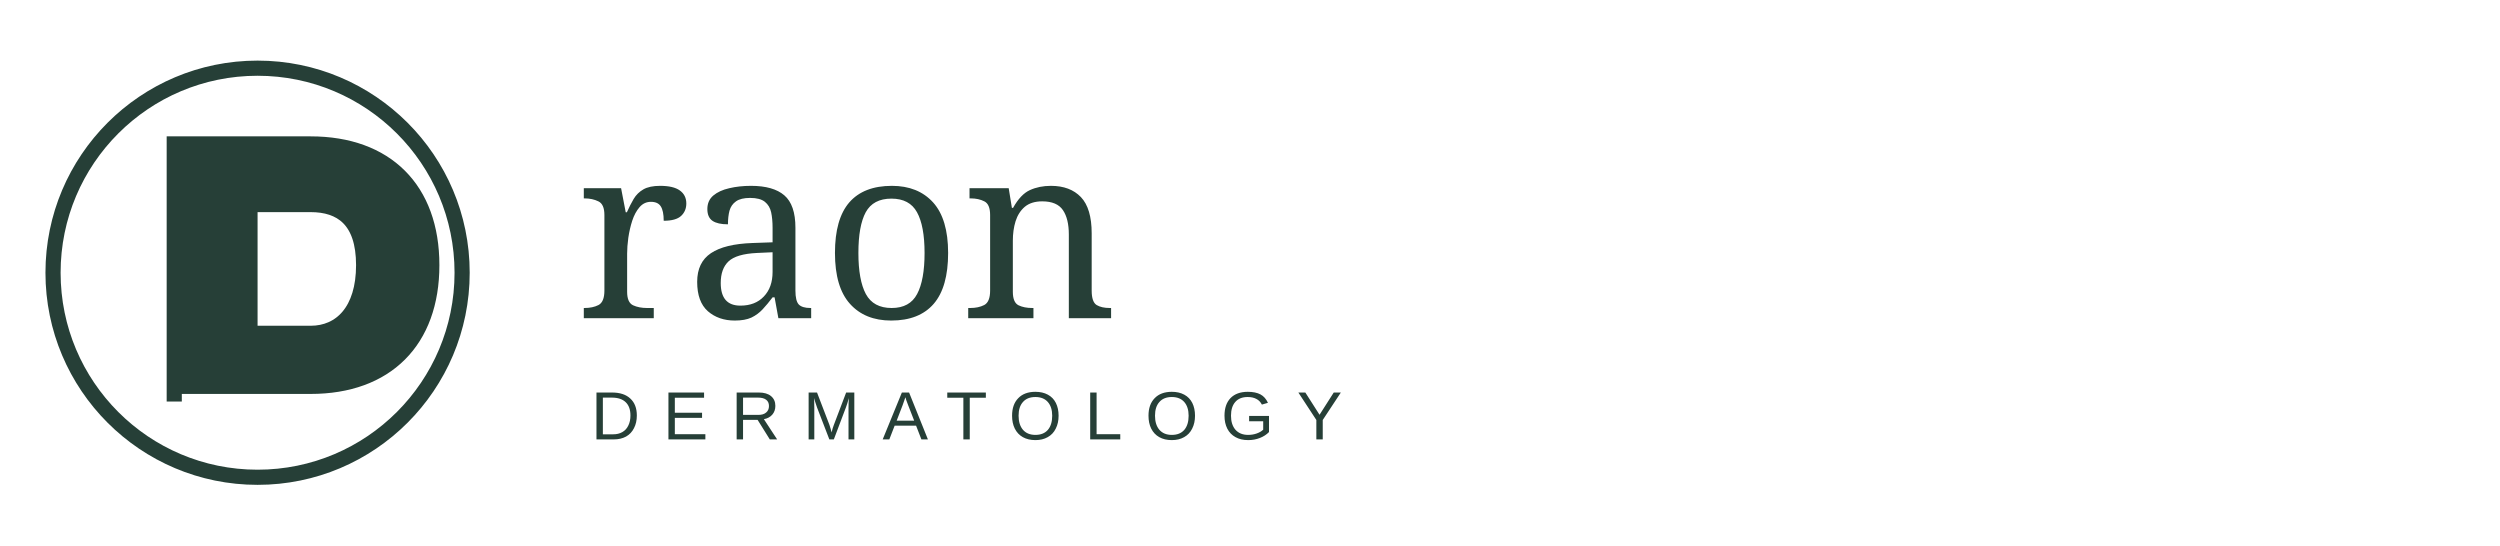
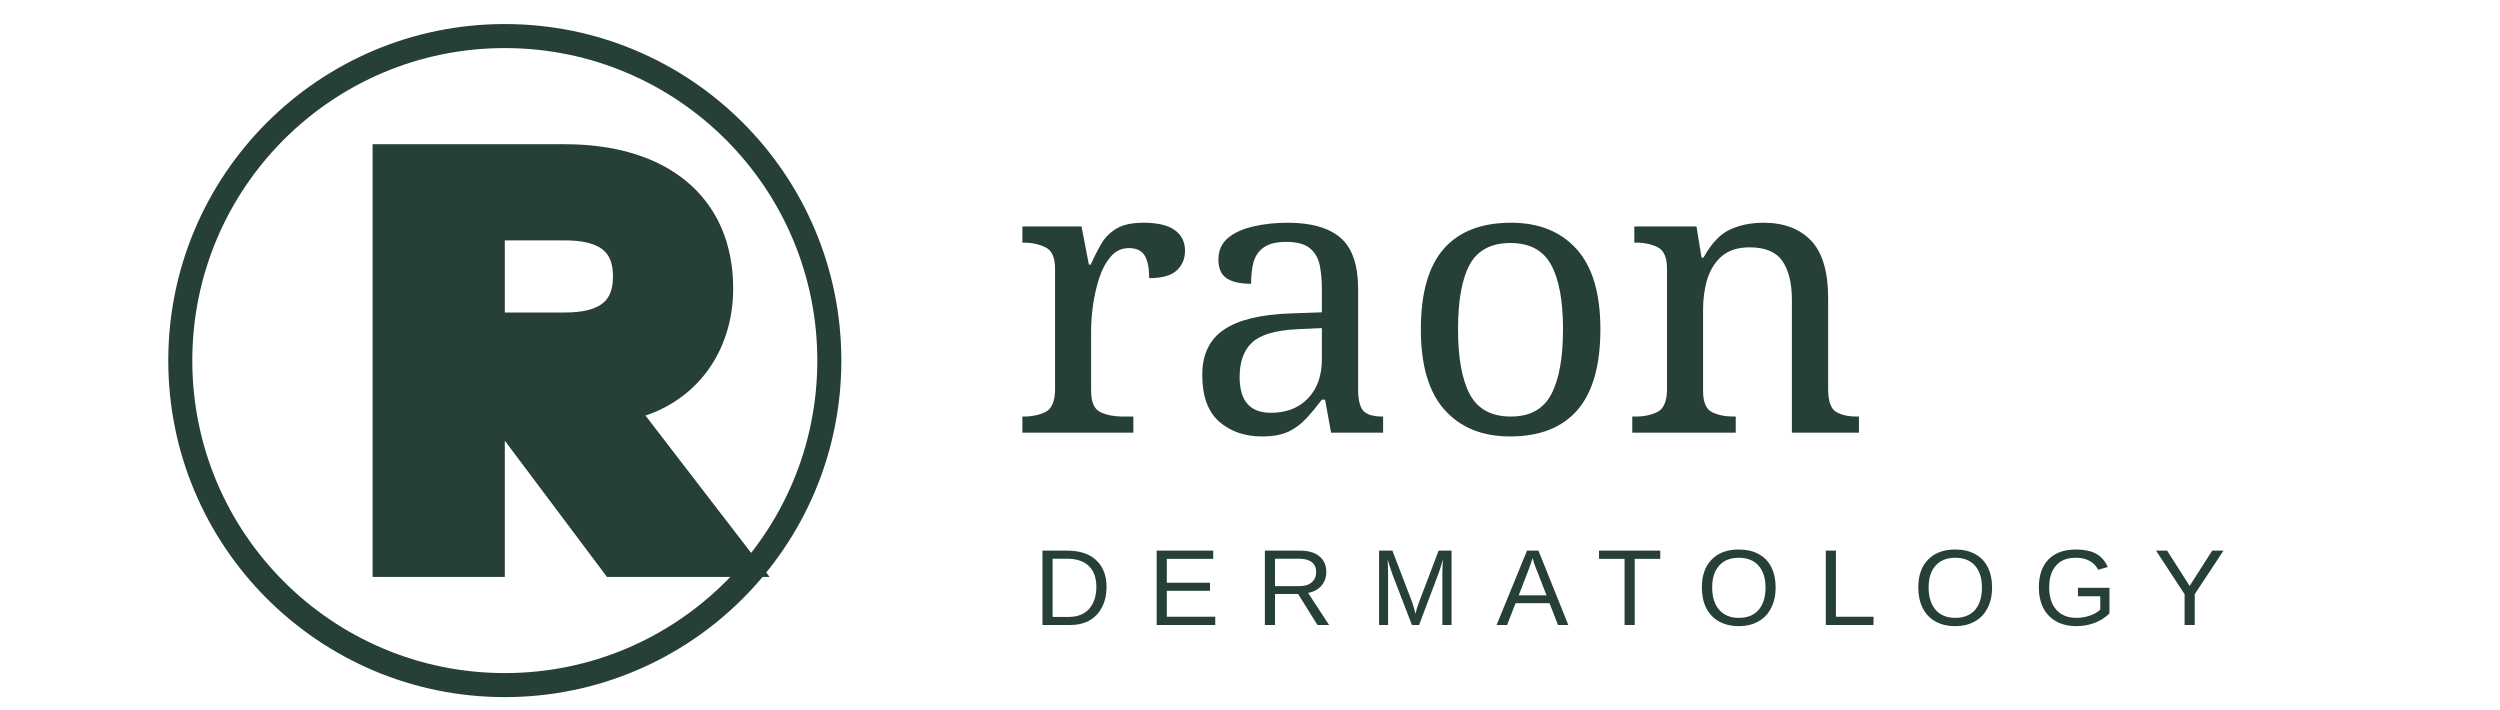
- <svg xmlns="http://www.w3.org/2000/svg" viewBox="0 0 330 72">
+ <svg xmlns="http://www.w3.org/2000/svg" viewBox="-8 6 208 59">
  <g fill="none" stroke="#263f37" stroke-width="2">
    <circle cx="34" cy="36" r="27" />
-     <path d="M23 53V19h18c10 0 16 6 16 16S51 51 41 51H23Zm10-9h8c4 0 7-3 7-9s-3-8-7-8h-8v17Z" fill="#263f37" />
+     <path d="M24 53V19h15c8 0 13 4 13 11 0 5-3 9-8 10l10 13H43l-9-12h-1v12h-9Zm9-20h6c3 0 5-1 5-4s-2-4-5-4h-6v8Z" fill="#263f37" />
  </g>
  <text x="76" y="42" font-family="Georgia,serif" font-size="32" fill="#263f37">raon</text>
  <text x="78" y="58" font-family="Arial,sans-serif" font-size="9" letter-spacing="3" fill="#263f37">DERMATOLOGY</text>
</svg>
